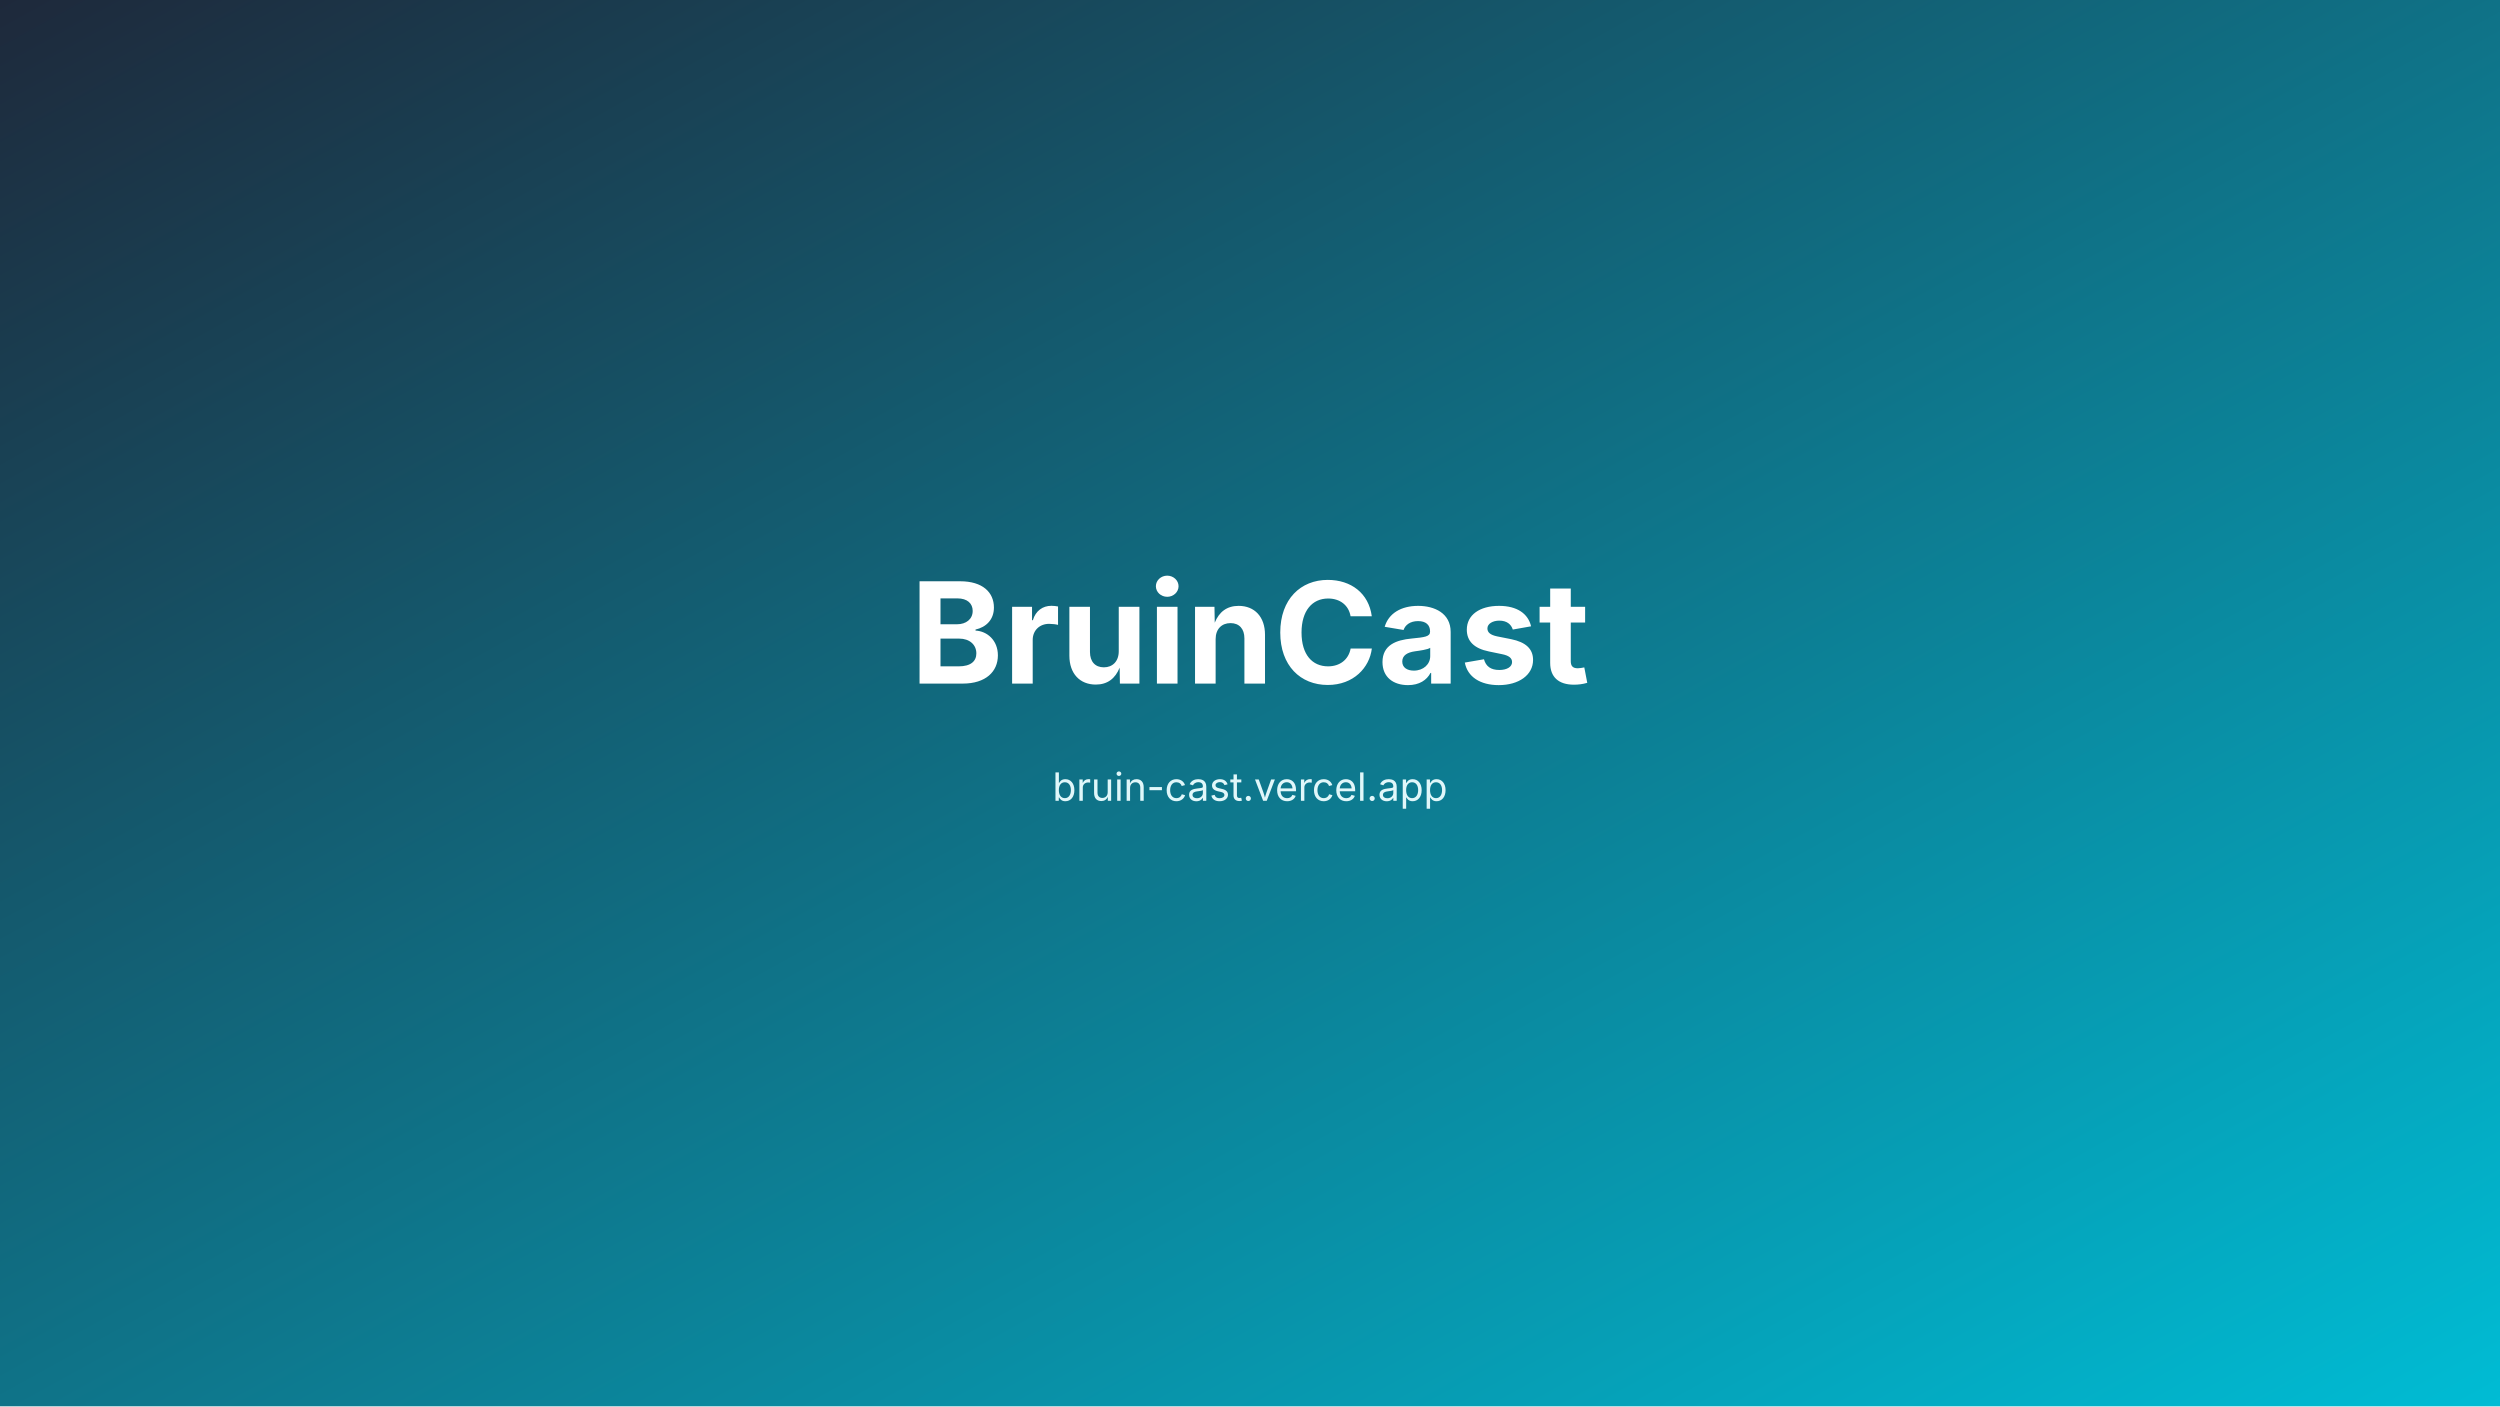
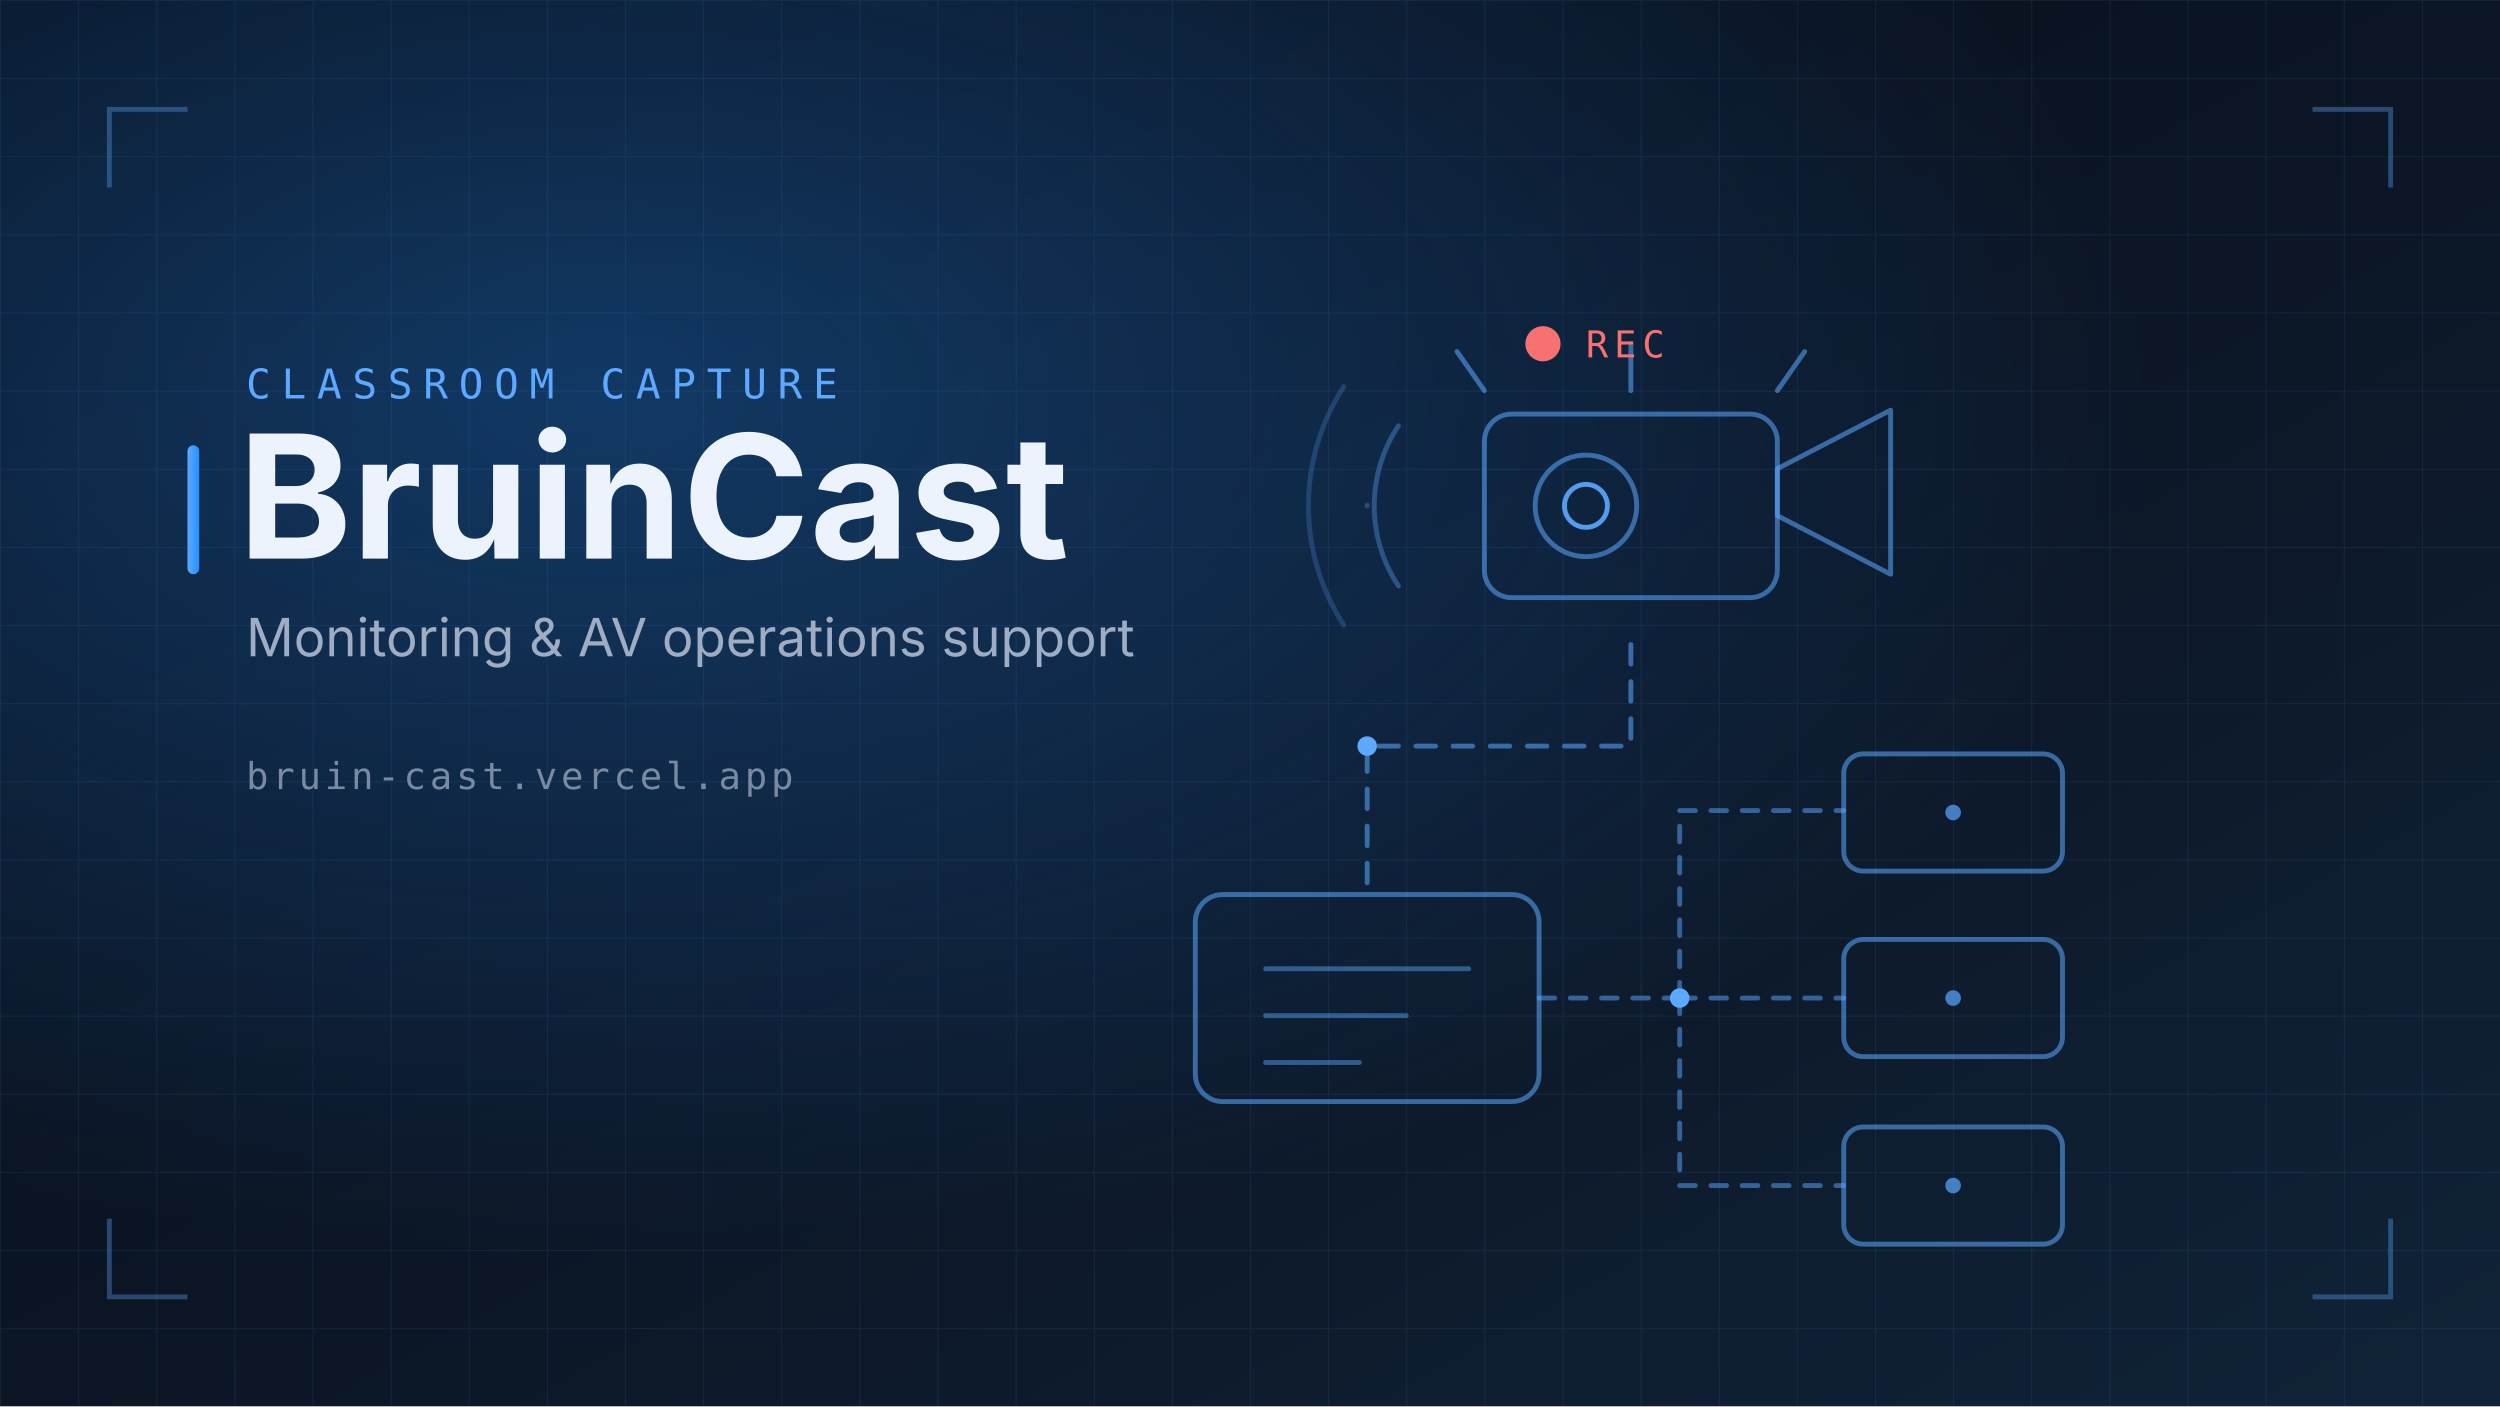
- <svg xmlns="http://www.w3.org/2000/svg" width="1280" height="720" viewBox="0 0 1280 720">
+ <svg xmlns="http://www.w3.org/2000/svg" width="1280" height="720" viewBox="0 0 1280 720" role="img" aria-label="BruinCast: classroom capture and monitoring schematic">
  <defs>
-     <linearGradient id="bg" x1="0" y1="0" x2="1" y2="1">
-       <stop offset="0%" stop-color="#1e293b" />
-       <stop offset="100%" stop-color="#00BCD4" />
+     <linearGradient id="bcBg" x1="0" y1="0" x2="1" y2="1">
+       <stop offset="0%" stop-color="#070B14" />
+       <stop offset="55%" stop-color="#0C1626" />
+       <stop offset="100%" stop-color="#102338" />
+     </linearGradient>
+     <radialGradient id="bcGlow" cx="0.24" cy="0.28" r="0.62">
+       <stop offset="0%" stop-color="#2490FE" stop-opacity="0.32" />
+       <stop offset="100%" stop-color="#2490FE" stop-opacity="0" />
+     </radialGradient>
+     <pattern id="bcGrid" width="40" height="40" patternUnits="userSpaceOnUse">
+       <path d="M40 0H0V40" fill="none" stroke="#5CA9FF" stroke-opacity="0.09" stroke-width="1" />
+     </pattern>
+     <linearGradient id="bcAccent" x1="0" y1="0" x2="1" y2="0">
+       <stop offset="0%" stop-color="#5CA9FF" />
+       <stop offset="100%" stop-color="#2490FE" />
    </linearGradient>
  </defs>
-   <rect width="1280" height="720" fill="url(#bg)" />
-   <text x="640" y="350" text-anchor="middle" font-family="Inter, system-ui, sans-serif" font-size="72" font-weight="700" fill="#ffffff">BruinCast</text>
-   <text x="640" y="410" text-anchor="middle" font-family="Inter, system-ui, sans-serif" font-size="20" fill="#e0f7fa">bruin-cast.vercel.app</text>
+   <rect width="1280" height="720" fill="url(#bcBg)" />
+   <rect width="1280" height="720" fill="url(#bcGrid)" />
+   <rect width="1280" height="720" fill="url(#bcGlow)" />
+   <g fill="none" stroke="#5CA9FF" stroke-opacity="0.55" stroke-width="2.5" stroke-linecap="round" stroke-linejoin="round">
+     <rect x="760" y="212" width="150" height="94" rx="14" />
+     <path d="M910 240l58-30v84l-58-30z" />
+     <circle cx="812" cy="259" r="26" />
+     <circle cx="812" cy="259" r="11" stroke-opacity="0.9" />
+     <path d="M835 200v-24M760 200l-14-20M910 200l14-20" />
+     <path d="M700 259a70 70 0 0 1 0-0.4" stroke-opacity="0.3" />
+     <path d="M716 218a74 74 0 0 0 0 82" stroke-opacity="0.35" />
+     <path d="M688 198a112 112 0 0 0 0 122" stroke-opacity="0.22" />
+     <path d="M835 330v52H700v76" stroke-dasharray="10 9" />
+     <rect x="612" y="458" width="176" height="106" rx="14" />
+     <path d="M648 496h104M648 520h72M648 544h48" stroke-opacity="0.45" />
+     <path d="M788 511h72M860 511v-96h84M860 511v96h84M860 511h84" stroke-dasharray="8 8" stroke-opacity="0.5" />
+     <rect x="944" y="386" width="112" height="60" rx="10" />
+     <rect x="944" y="481" width="112" height="60" rx="10" />
+     <rect x="944" y="577" width="112" height="60" rx="10" />
+   </g>
+   <g fill="#5CA9FF">
+     <circle cx="700" cy="382" r="5" />
+     <circle cx="860" cy="511" r="5" />
+     <circle cx="1000" cy="416" r="4" fill-opacity="0.7" />
+     <circle cx="1000" cy="511" r="4" fill-opacity="0.7" />
+     <circle cx="1000" cy="607" r="4" fill-opacity="0.7" />
+   </g>
+   <g>
+     <circle cx="790" cy="176" r="9" fill="#F87171" />
+     <text x="812" y="183" font-family="'JetBrains Mono', ui-monospace, monospace" font-size="19" letter-spacing="3" fill="#F87171">REC</text>
+   </g>
+   <g font-family="Inter, system-ui, sans-serif">
+     <rect x="96" y="228" width="6" height="66" rx="3" fill="url(#bcAccent)" />
+     <text x="126" y="204" font-family="'JetBrains Mono', ui-monospace, monospace" font-size="21" letter-spacing="5.5" fill="#5CA9FF">CLASSROOM CAPTURE</text>
+     <text x="122" y="286" font-size="88" font-weight="700" fill="#EDF3FC">BruinCast</text>
+     <text x="126" y="336" font-size="27" fill="#9EADC3">Monitoring &amp; AV operations support</text>
+     <text x="126" y="404" font-family="'JetBrains Mono', ui-monospace, monospace" font-size="19" letter-spacing="2" fill="#7A8AA2">bruin-cast.vercel.app</text>
+   </g>
+   <g stroke="#5CA9FF" stroke-opacity="0.35" stroke-width="2.5" fill="none">
+     <path d="M56 96V56h40M1184 56h40v40M1224 624v40h-40M96 664H56v-40" />
+   </g>
</svg>
